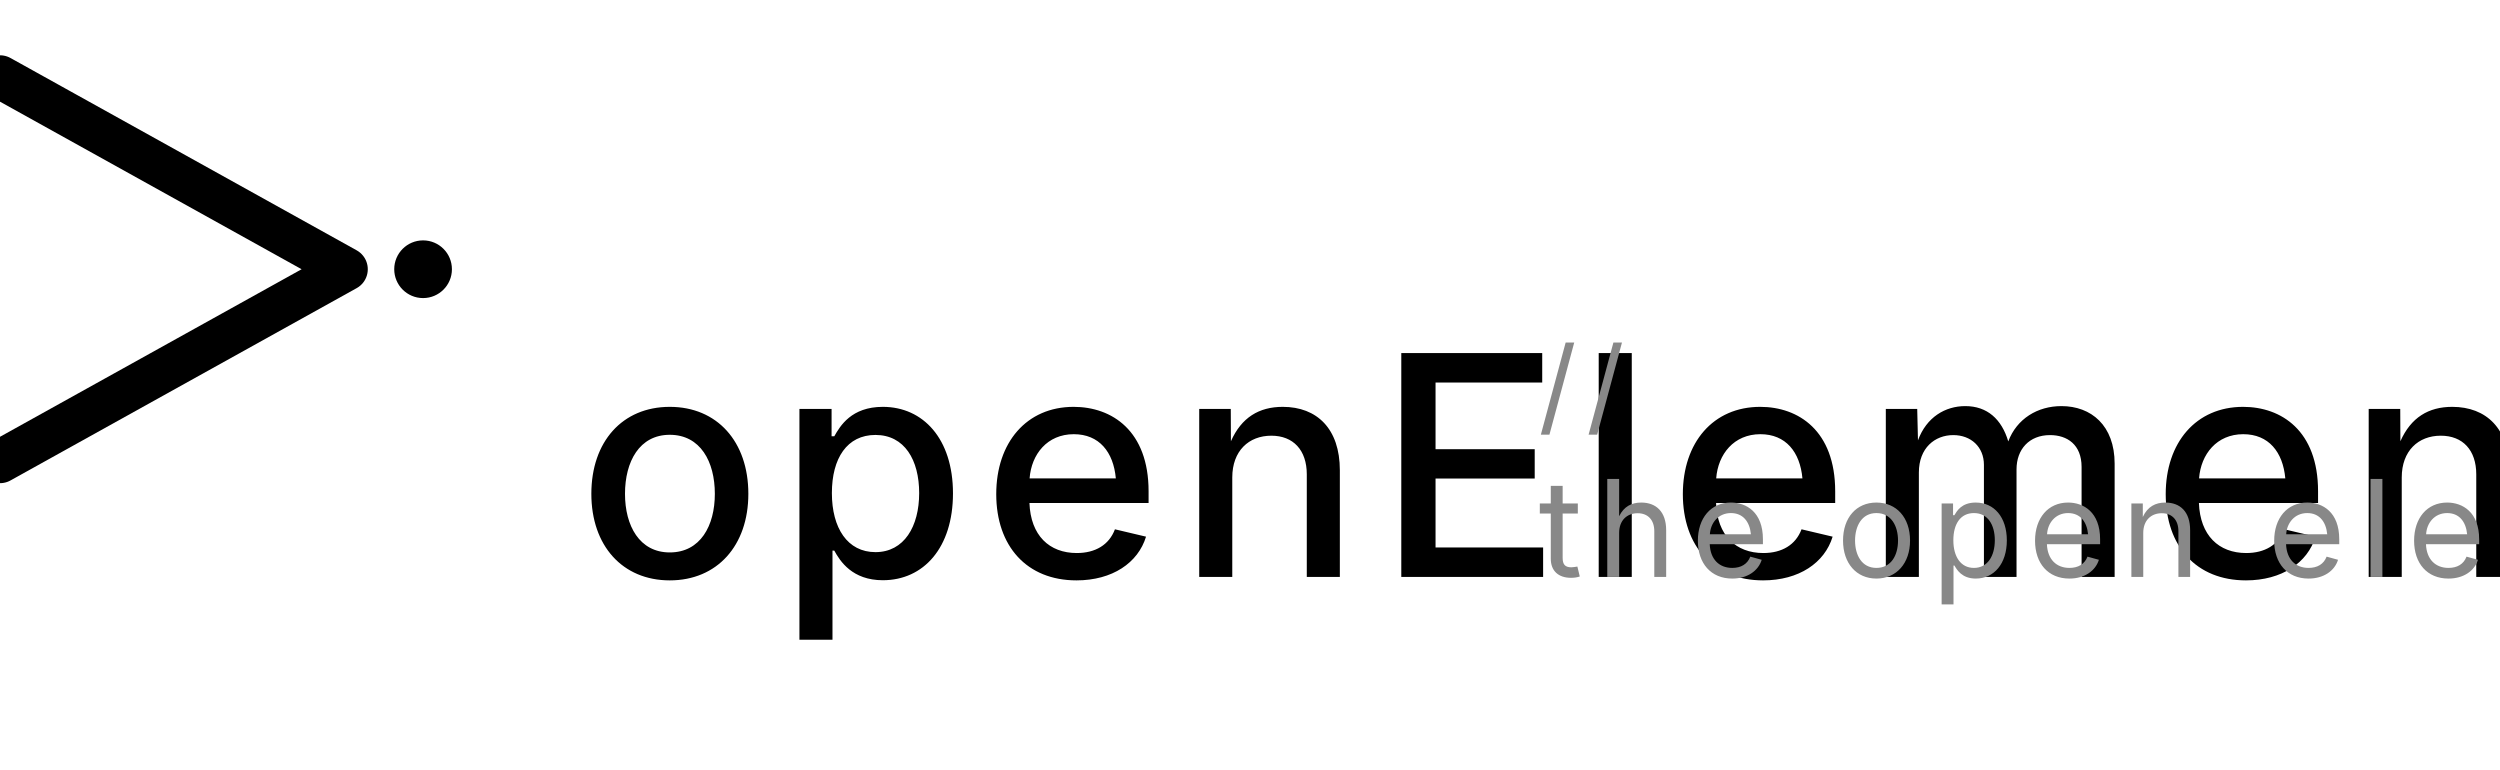
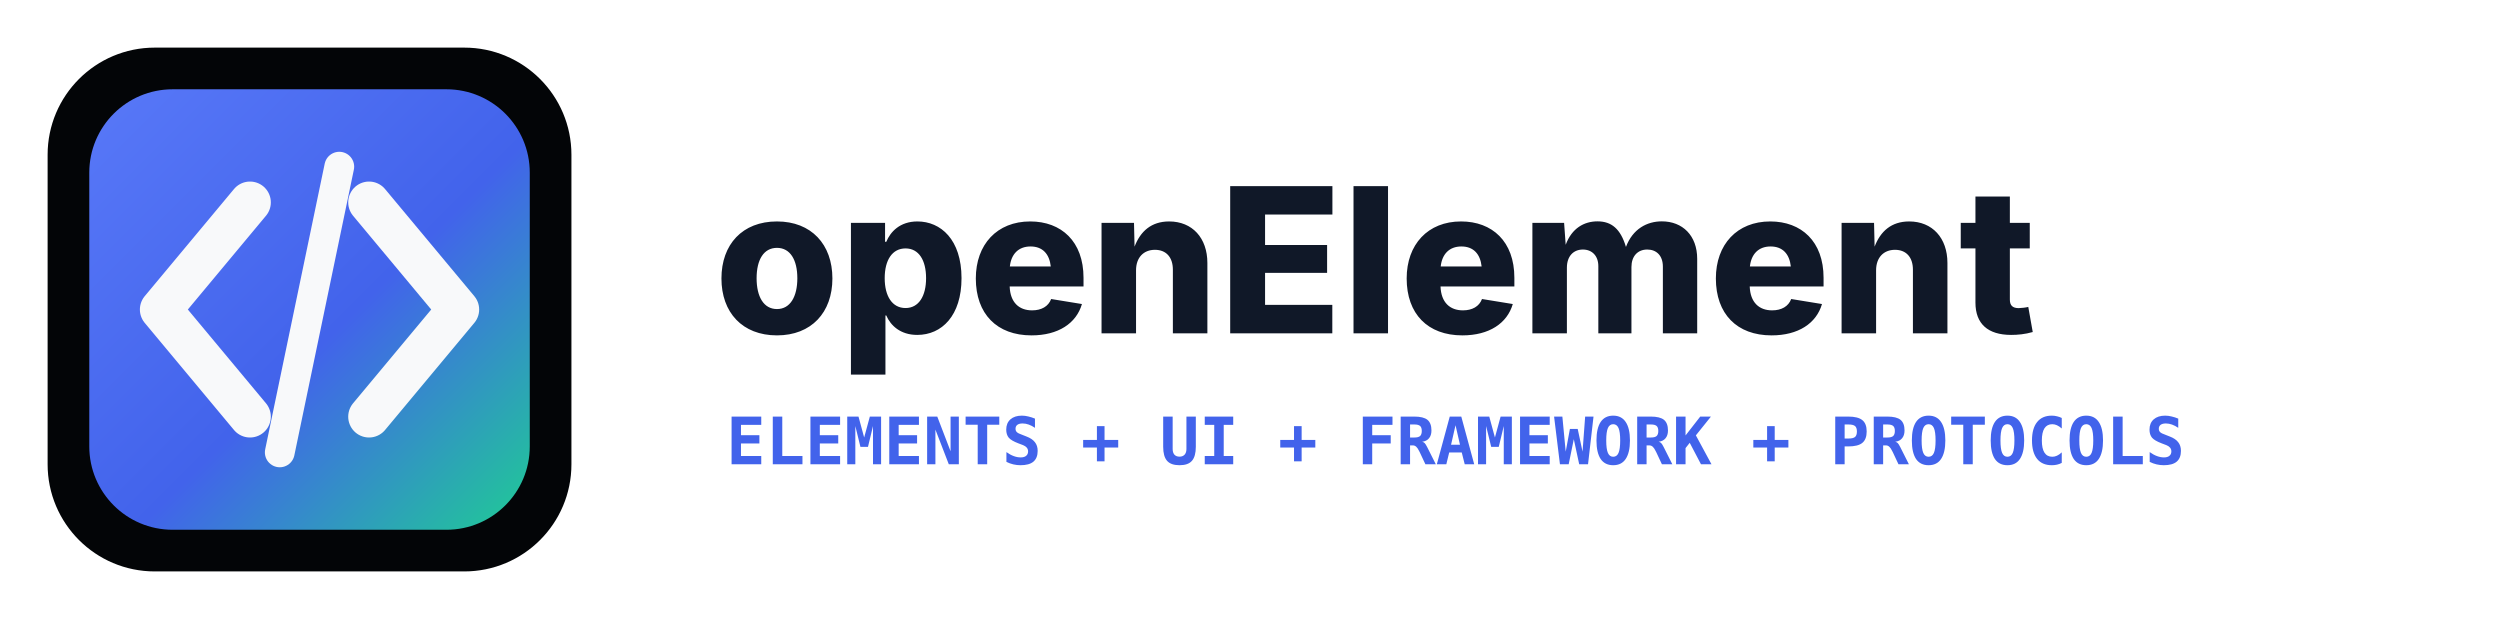
- <svg xmlns="http://www.w3.org/2000/svg" viewBox="0 0 260 80" width="260" height="80">
-   <g transform="translate(0, 8)">
-     <path d="M 0 40 L 36 20 L 0 0" fill="none" stroke="#000000" stroke-width="4.5" stroke-linecap="round" stroke-linejoin="round" />
-     <circle cx="44" cy="20" r="3" fill="#000000" />
-   </g>
-   <text x="60" y="60" font-family="-apple-system, BlinkMacSystemFont, 'Segoe UI', system-ui, sans-serif" font-size="32" font-weight="500" fill="#000000" letter-spacing="1.5">openElement</text>
-   <text x="160" y="44" font-family="-apple-system, BlinkMacSystemFont, 'Segoe UI', system-ui, sans-serif" font-size="11" font-weight="400" fill="#888" letter-spacing="1">//</text>
-   <text x="160" y="60" font-family="-apple-system, BlinkMacSystemFont, 'Segoe UI', system-ui, sans-serif" font-size="14" font-weight="400" fill="#888" letter-spacing="1.5">the open element</text>
+ <svg xmlns="http://www.w3.org/2000/svg" viewBox="0 0 420 104" width="420" height="104">
+   <defs>
+     <linearGradient id="mark" x1="8" y1="8" x2="88" y2="88" gradientUnits="userSpaceOnUse">
+       <stop offset="0" stop-color="#5c7cfa" />
+       <stop offset="0.6" stop-color="#4263eb" />
+       <stop offset="1" stop-color="#20c997" />
+     </linearGradient>
+   </defs>
+   <rect x="8" y="8" width="88" height="88" rx="18" fill="#030507" />
+   <rect x="15" y="15" width="74" height="74" rx="14" fill="url(#mark)" />
+   <path d="M42 34 L27 52 L42 70" fill="none" stroke="#f8f9fa" stroke-width="7" stroke-linecap="round" stroke-linejoin="round" />
+   <path d="M62 34 L77 52 L62 70" fill="none" stroke="#f8f9fa" stroke-width="7" stroke-linecap="round" stroke-linejoin="round" />
+   <path d="M47 76 L57 28" fill="none" stroke="#f8f9fa" stroke-width="5" stroke-linecap="round" />
+   <text x="120" y="56" font-family="Inter, -apple-system, BlinkMacSystemFont, 'Segoe UI', system-ui, sans-serif" font-size="34" font-weight="800" fill="#101828">openElement</text>
+   <text x="122" y="78" font-family="'JetBrains Mono', 'SF Mono', monospace" font-size="11" font-weight="700" fill="#4263eb">ELEMENTS + UI + FRAMEWORK + PROTOCOLS</text>
</svg>
